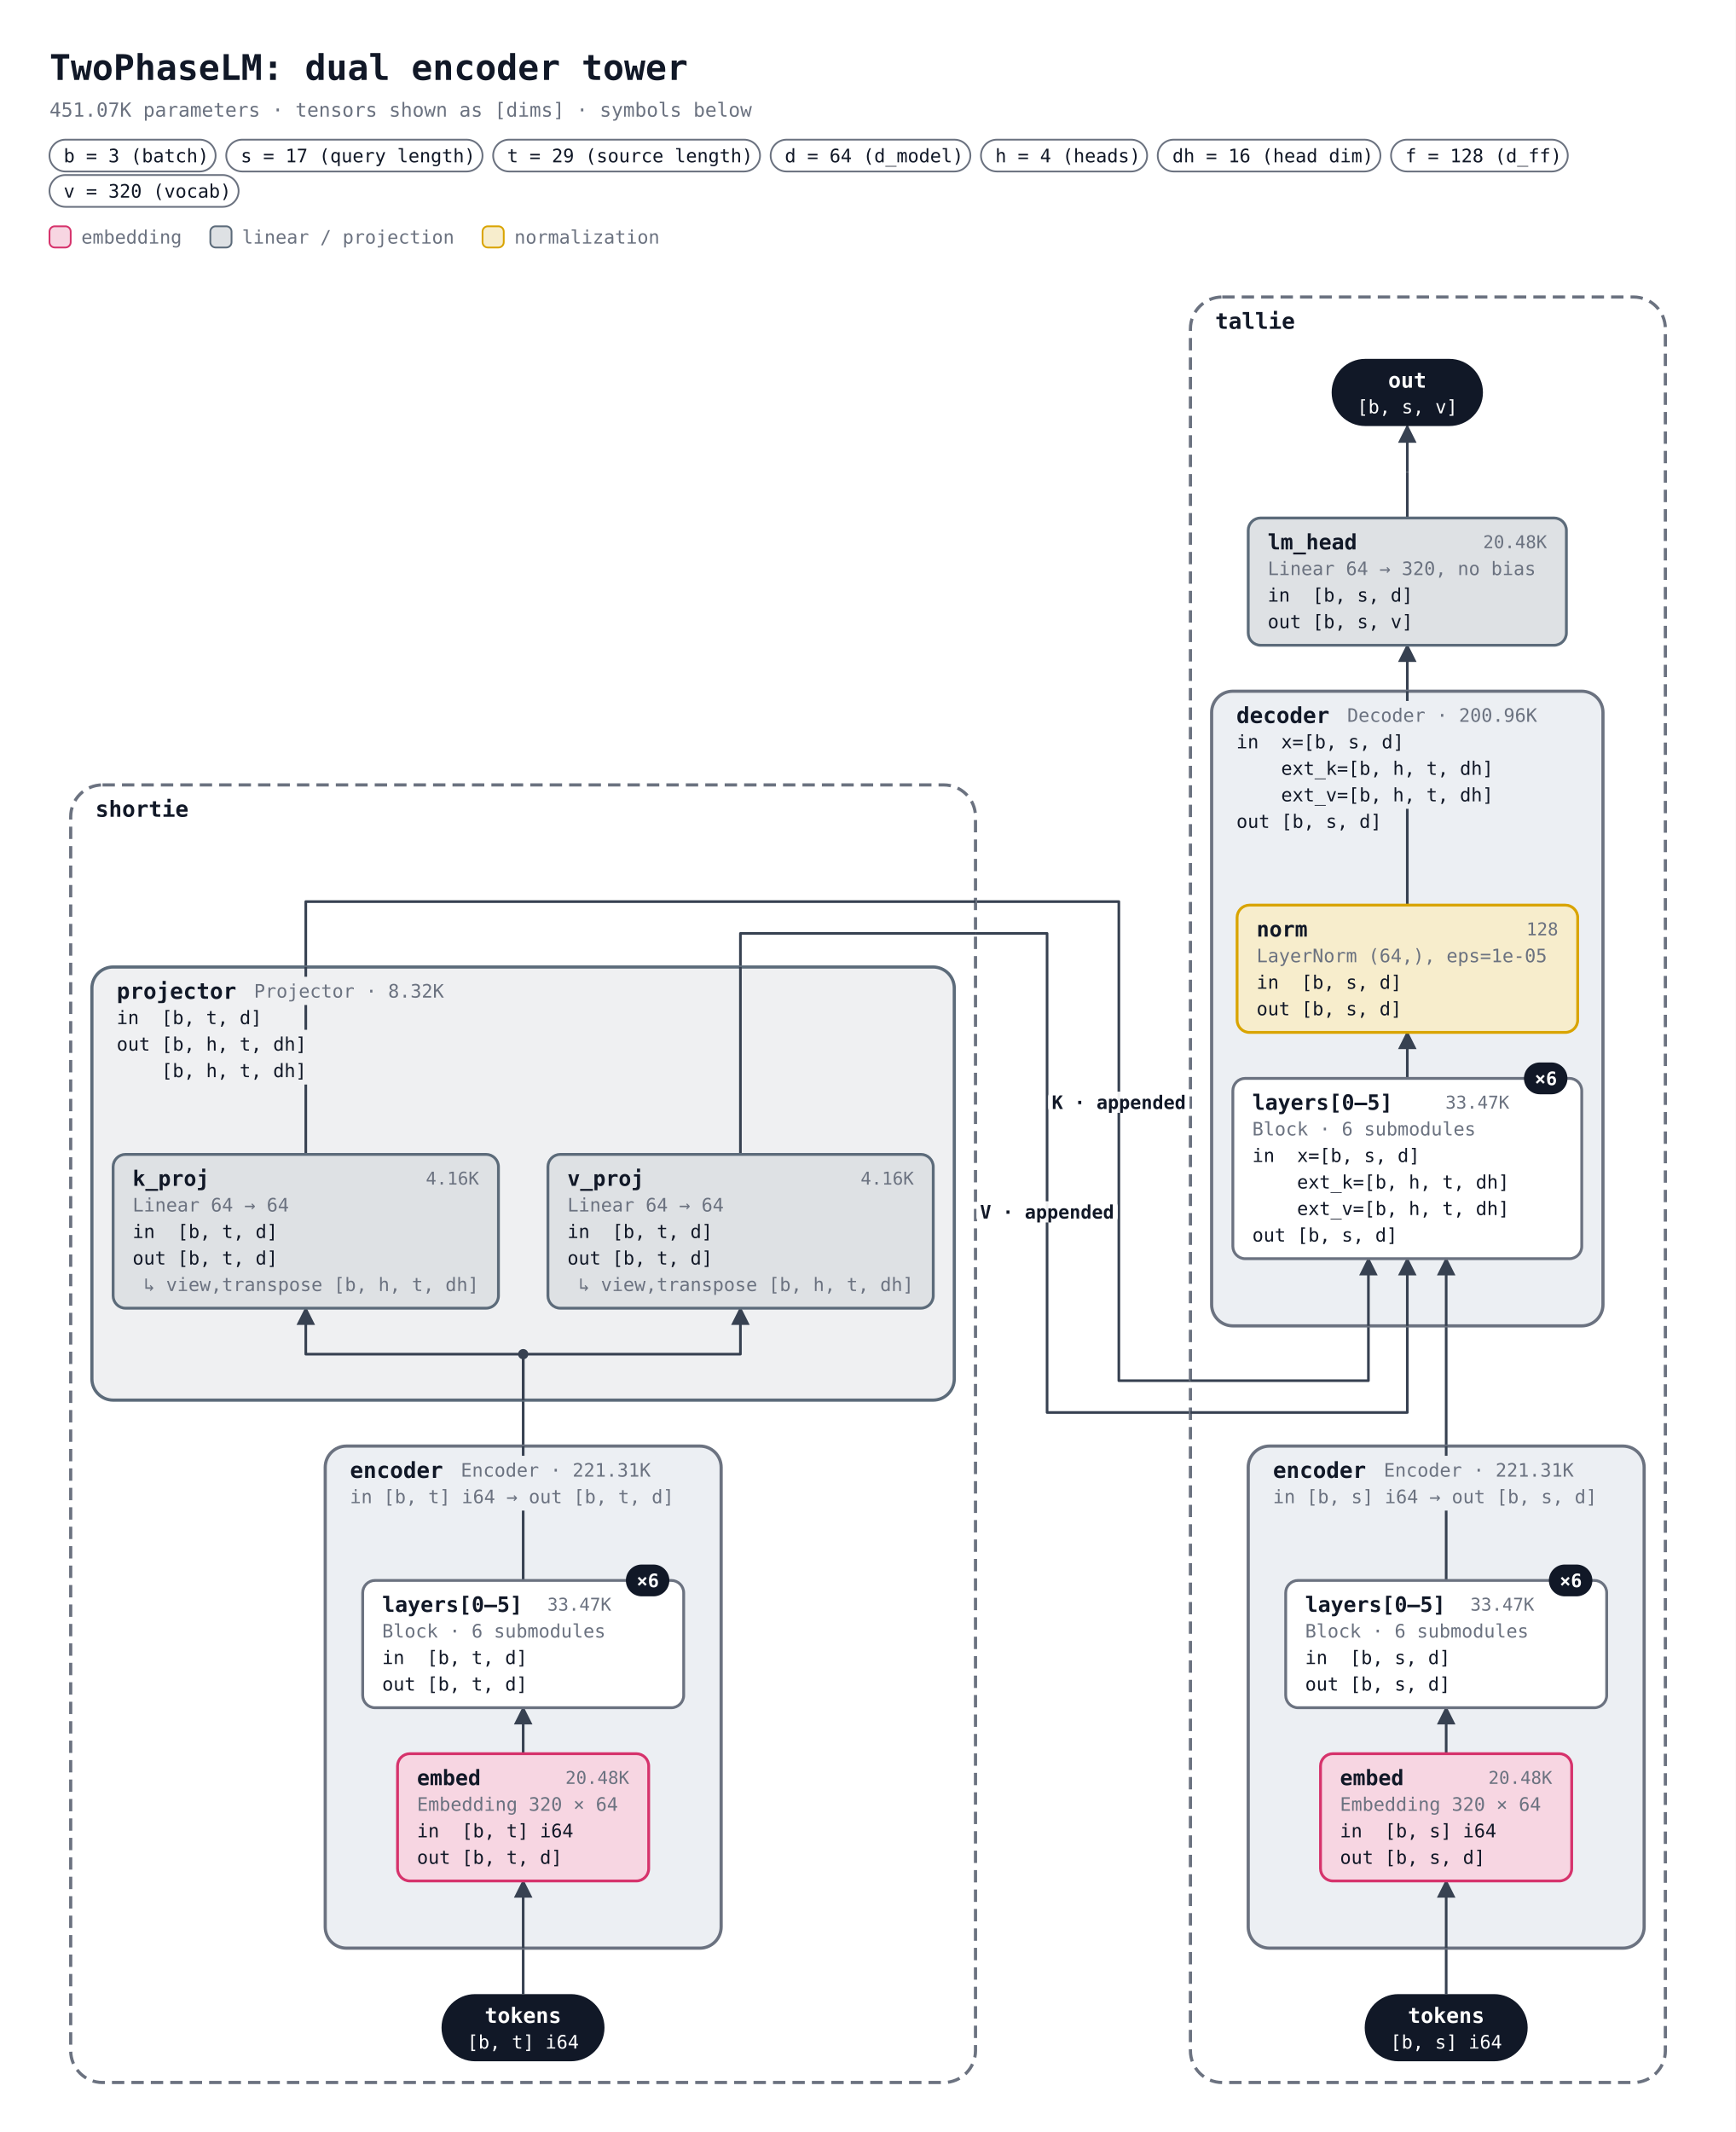
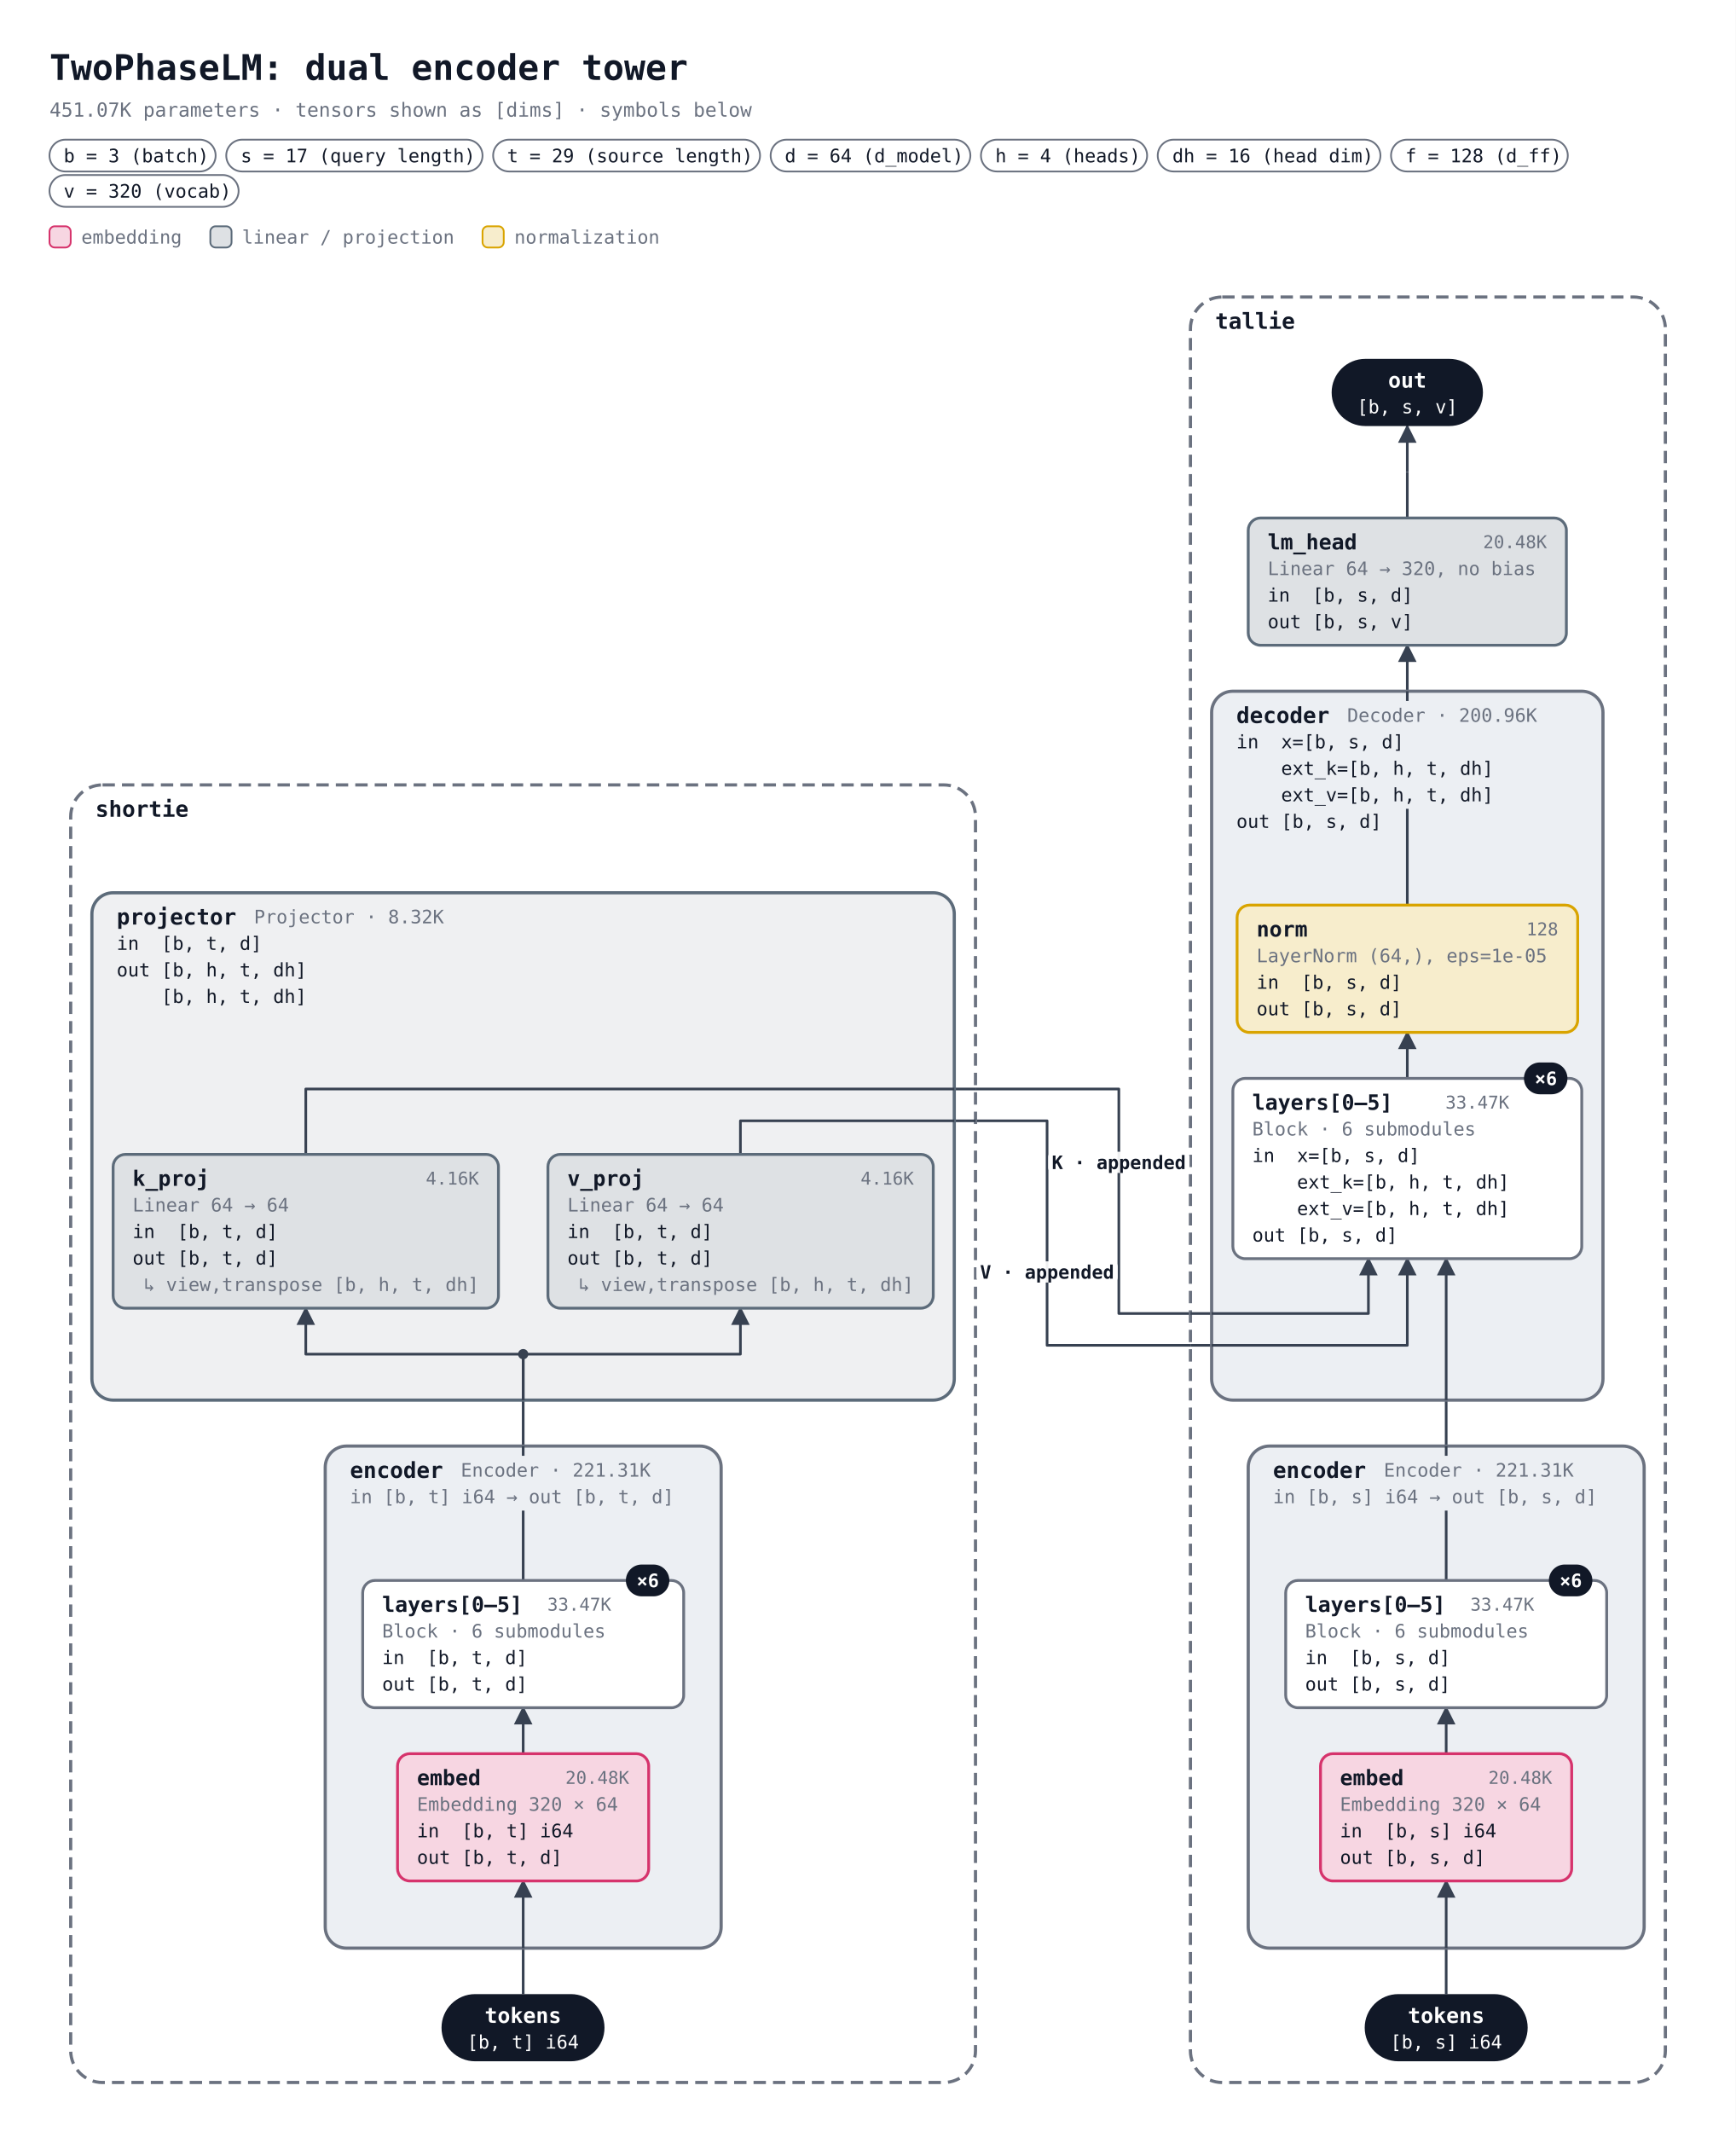
<svg xmlns="http://www.w3.org/2000/svg" width="982" height="1206" viewBox="0 0 982 1206" font-family="ui-monospace, &quot;SF Mono&quot;, Menlo, Consolas, &quot;DejaVu Sans Mono&quot;, &quot;Liberation Mono&quot;, monospace">
  <defs>
    <marker id="arr" viewBox="0 0 10 10" refX="9" refY="5" markerWidth="7" markerHeight="7" orient="auto">
      <path d="M0,0 L10,5 L0,10 z" fill="#374151" />
    </marker>
  </defs>
  <rect width="100%" height="100%" fill="#ffffff" />
  <g transform="translate(28,28)">
    <text x="0.0" y="17.2" font-size="20" font-weight="bold" fill="#111827" text-anchor="start">TwoPhaseLM: dual encoder tower</text>
    <text x="0.0" y="38.0" font-size="11" font-weight="normal" fill="#6b7280" text-anchor="start">451.07K parameters · tensors shown as [dims] · symbols below</text>
    <rect x="0" y="51" width="94" height="18" rx="9" fill="none" stroke="#6b7280" />
    <text x="8.0" y="63.8" font-size="10.5" font-weight="normal" fill="#111827" text-anchor="start">b = 3 (batch)</text>
    <rect x="100" y="51" width="145" height="18" rx="9" fill="none" stroke="#6b7280" />
    <text x="108.2" y="63.8" font-size="10.5" font-weight="normal" fill="#111827" text-anchor="start">s = 17 (query length)</text>
    <rect x="251" y="51" width="151" height="18" rx="9" fill="none" stroke="#6b7280" />
    <text x="258.9" y="63.8" font-size="10.5" font-weight="normal" fill="#111827" text-anchor="start">t = 29 (source length)</text>
    <rect x="408" y="51" width="113" height="18" rx="9" fill="none" stroke="#6b7280" />
    <text x="416.0" y="63.8" font-size="10.5" font-weight="normal" fill="#111827" text-anchor="start">d = 64 (d_model)</text>
    <rect x="527" y="51" width="94" height="18" rx="9" fill="none" stroke="#6b7280" />
    <text x="535.1" y="63.8" font-size="10.5" font-weight="normal" fill="#111827" text-anchor="start">h = 4 (heads)</text>
    <rect x="627" y="51" width="126" height="18" rx="9" fill="none" stroke="#6b7280" />
    <text x="635.3" y="63.8" font-size="10.5" font-weight="normal" fill="#111827" text-anchor="start">dh = 16 (head dim)</text>
    <rect x="759" y="51" width="100" height="18" rx="9" fill="none" stroke="#6b7280" />
    <text x="767.1" y="63.8" font-size="10.5" font-weight="normal" fill="#111827" text-anchor="start">f = 128 (d_ff)</text>
    <rect x="0" y="71" width="107" height="18" rx="9" fill="none" stroke="#6b7280" />
    <text x="8.0" y="83.8" font-size="10.5" font-weight="normal" fill="#111827" text-anchor="start">v = 320 (vocab)</text>
    <rect x="0" y="100" width="12" height="12" rx="3" fill="#f7d6e2" stroke="#d6336c" />
    <text x="18.0" y="109.8" font-size="10.5" font-weight="normal" fill="#6b7280" text-anchor="start">embedding</text>
    <rect x="91" y="100" width="12" height="12" rx="3" fill="#dee1e4" stroke="#5c6b7a" />
    <text x="108.9" y="109.8" font-size="10.5" font-weight="normal" fill="#6b7280" text-anchor="start">linear / projection</text>
    <rect x="245" y="100" width="12" height="12" rx="3" fill="#f7edcc" stroke="#d9a400" />
    <text x="263.0" y="109.8" font-size="10.5" font-weight="normal" fill="#6b7280" text-anchor="start">normalization</text>
  </g>
  <g transform="translate(40.0,160)">
    <g transform="translate(0.0,0.0)">
-       <polyline points="511.9,350.0 593.0,350.0 593.0,621.0 633.5,621.0" fill="none" stroke="#374151" stroke-width="1.5" stroke-linejoin="round" />
-       <polyline points="511.9,368.0 552.4,368.0 552.4,639.0 633.5,639.0" fill="none" stroke="#374151" stroke-width="1.5" stroke-linejoin="round" />
+       <polyline points="511.9,456.0 593.0,456.0 593.0,583.0 633.5,583.0" fill="none" stroke="#374151" stroke-width="1.5" stroke-linejoin="round" />
+       <polyline points="511.9,474.0 552.4,474.0 552.4,601.0 633.5,601.0" fill="none" stroke="#374151" stroke-width="1.5" stroke-linejoin="round" />
      <g transform="translate(0.0,284.0)">
        <rect width="511.9" height="734.0" rx="18" fill="none" stroke="#6b7280" stroke-width="1.8" stroke-dasharray="7 4" />
        <polyline points="256.0,684.0 256.0,658.0" fill="none" stroke="#374151" stroke-width="1.5" stroke-linejoin="round" />
        <polyline points="256.0,374.0 256.0,348.0" fill="none" stroke="#374151" stroke-width="1.5" stroke-linejoin="round" />
-         <polyline points="133.0,103.0 133.0,66.0 511.9,66.0" fill="none" stroke="#374151" stroke-width="1.5" stroke-linejoin="round" />
-         <polyline points="378.9,103.0 378.9,84.0 511.9,84.0" fill="none" stroke="#374151" stroke-width="1.5" stroke-linejoin="round" />
+         <polyline points="499.9,172.0 511.9,172.0" fill="none" stroke="#374151" stroke-width="1.5" stroke-linejoin="round" />
+         <polyline points="499.9,190.0 511.9,190.0" fill="none" stroke="#374151" stroke-width="1.5" stroke-linejoin="round" />
        <g transform="translate(209.8,684.0)">
          <rect width="92.2" height="38" rx="19" fill="#111827" stroke="none" />
          <text x="46.1" y="16.3" font-size="12" font-weight="bold" fill="#ffffff" text-anchor="middle">tokens</text>
          <text x="46.1" y="30.8" font-size="10.5" font-weight="normal" fill="#ffffff" text-anchor="middle">[b, t] i64</text>
        </g>
        <g transform="translate(144.0,374.0)">
          <rect width="224.0" height="284.0" rx="12" fill="#eceff3" stroke="#6b7280" stroke-width="1.8" />
          <polyline points="112.0,284.0 112.0,246.0" fill="none" stroke="#374151" stroke-width="1.5" stroke-linejoin="round" marker-end="url(#arr)" />
          <polyline points="112.0,174.0 112.0,148.0" fill="none" stroke="#374151" stroke-width="1.5" stroke-linejoin="round" marker-end="url(#arr)" />
          <polyline points="112.0,76.0 112.0,0.0" fill="none" stroke="#374151" stroke-width="1.5" stroke-linejoin="round" />
          <g transform="translate(40.9,174.0)">
            <rect width="142.1" height="72.0" rx="7" fill="#f7d6e2" stroke="#d6336c" stroke-width="1.6" />
            <text x="11.0" y="17.8" font-size="12" font-weight="bold" fill="#111827" text-anchor="start">embed</text>
            <text x="131.1" y="17.1" font-size="10" font-weight="normal" fill="#6b7280" text-anchor="end">20.48K</text>
            <text x="11.0" y="32.3" font-size="10.5" font-weight="normal" fill="#6b7280" text-anchor="start">Embedding  320 × 64</text>
            <text x="11.0" y="47.3" font-size="10.5" font-weight="normal" fill="#111827" text-anchor="start">in</text>
            <text x="36.3" y="47.3" font-size="10.5" font-weight="normal" fill="#111827" text-anchor="start">[b, t] i64</text>
            <text x="11.0" y="62.3" font-size="10.5" font-weight="normal" fill="#111827" text-anchor="start">out</text>
            <text x="36.3" y="62.3" font-size="10.5" font-weight="normal" fill="#111827" text-anchor="start">[b, t, d]</text>
          </g>
          <g transform="translate(21.2,76.0)">
            <rect width="181.6" height="72.0" rx="7" fill="#ffffff" stroke="#6b7280" stroke-width="1.6" />
            <text x="11.0" y="17.8" font-size="12" font-weight="bold" fill="#111827" text-anchor="start">layers[0–5]</text>
            <text x="140.6" y="17.1" font-size="10" font-weight="normal" fill="#6b7280" text-anchor="end">33.47K</text>
            <text x="11.0" y="32.3" font-size="10.5" font-weight="normal" fill="#6b7280" text-anchor="start">Block · 6 submodules</text>
            <text x="11.0" y="47.3" font-size="10.5" font-weight="normal" fill="#111827" text-anchor="start">in</text>
            <text x="36.3" y="47.3" font-size="10.5" font-weight="normal" fill="#111827" text-anchor="start">[b, t, d]</text>
            <text x="11.0" y="62.3" font-size="10.5" font-weight="normal" fill="#111827" text-anchor="start">out</text>
            <text x="36.3" y="62.3" font-size="10.5" font-weight="normal" fill="#111827" text-anchor="start">[b, t, d]</text>
            <rect x="148.9" y="-9" width="24.6" height="18" rx="9" fill="#111827" />
            <text x="161.3" y="3.8" font-size="10.5" font-weight="bold" fill="#ffffff" text-anchor="middle">×6</text>
          </g>
          <rect x="10" y="5.5" width="178.1" height="16" rx="3" fill="#eceff3" />
          <text x="14.0" y="18.0" font-size="12.5" font-weight="bold" fill="#111827" text-anchor="start">encoder</text>
          <text x="76.7" y="17.3" font-size="10.5" font-weight="normal" fill="#6b7280" text-anchor="start">Encoder · 221.31K</text>
          <rect x="10" y="20.5" width="204.0" height="16" rx="3" fill="#eceff3" />
          <text x="14.0" y="32.3" font-size="10.5" font-weight="normal" fill="#6b7280" text-anchor="start">in [b, t] i64  →  out [b, t, d]</text>
        </g>
-         <g transform="translate(12.0,103.0)">
-           <rect width="487.9" height="245.0" rx="12" fill="#eff0f2" stroke="#5c6b7a" stroke-width="1.8" />
-           <polyline points="244.0,245.0 244.0,219.0 121.0,219.0 121.0,193.0" fill="none" stroke="#374151" stroke-width="1.5" stroke-linejoin="round" marker-end="url(#arr)" />
-           <polyline points="244.0,245.0 244.0,219.0 366.9,219.0 366.9,193.0" fill="none" stroke="#374151" stroke-width="1.5" stroke-linejoin="round" marker-end="url(#arr)" />
-           <polyline points="121.0,106.0 121.0,0.0" fill="none" stroke="#374151" stroke-width="1.5" stroke-linejoin="round" />
-           <polyline points="366.9,106.0 366.9,0.0" fill="none" stroke="#374151" stroke-width="1.5" stroke-linejoin="round" />
-           <g transform="translate(12.0,106.0)">
+         <g transform="translate(12.0,61.0)">
+           <rect width="487.9" height="287.0" rx="12" fill="#eff0f2" stroke="#5c6b7a" stroke-width="1.8" />
+           <polyline points="244.0,287.0 244.0,261.0 121.0,261.0 121.0,235.0" fill="none" stroke="#374151" stroke-width="1.5" stroke-linejoin="round" marker-end="url(#arr)" />
+           <polyline points="244.0,287.0 244.0,261.0 366.9,261.0 366.9,235.0" fill="none" stroke="#374151" stroke-width="1.5" stroke-linejoin="round" marker-end="url(#arr)" />
+           <polyline points="121.0,148.0 121.0,111.0 487.9,111.0" fill="none" stroke="#374151" stroke-width="1.5" stroke-linejoin="round" />
+           <polyline points="366.9,148.0 366.9,129.0 487.9,129.0" fill="none" stroke="#374151" stroke-width="1.5" stroke-linejoin="round" />
+           <g transform="translate(12.0,148.0)">
            <rect width="218.0" height="87.0" rx="7" fill="#dee1e4" stroke="#5c6b7a" stroke-width="1.6" />
            <text x="11.0" y="17.8" font-size="12" font-weight="bold" fill="#111827" text-anchor="start">k_proj</text>
            <text x="207.0" y="17.1" font-size="10" font-weight="normal" fill="#6b7280" text-anchor="end">4.16K</text>
            <text x="11.0" y="32.3" font-size="10.5" font-weight="normal" fill="#6b7280" text-anchor="start">Linear  64 → 64</text>
            <text x="11.0" y="47.3" font-size="10.5" font-weight="normal" fill="#111827" text-anchor="start">in</text>
            <text x="36.3" y="47.3" font-size="10.5" font-weight="normal" fill="#111827" text-anchor="start">[b, t, d]</text>
            <text x="11.0" y="62.3" font-size="10.5" font-weight="normal" fill="#111827" text-anchor="start">out</text>
            <text x="36.3" y="62.3" font-size="10.5" font-weight="normal" fill="#111827" text-anchor="start">[b, t, d]</text>
            <text x="17.3" y="77.3" font-size="10.5" font-weight="normal" fill="#6b7280" text-anchor="start">↳ view,transpose [b, h, t, dh]</text>
          </g>
-           <g transform="translate(258.0,106.0)">
+           <g transform="translate(258.0,148.0)">
            <rect width="218.0" height="87.0" rx="7" fill="#dee1e4" stroke="#5c6b7a" stroke-width="1.6" />
            <text x="11.0" y="17.8" font-size="12" font-weight="bold" fill="#111827" text-anchor="start">v_proj</text>
            <text x="207.0" y="17.1" font-size="10" font-weight="normal" fill="#6b7280" text-anchor="end">4.16K</text>
            <text x="11.0" y="32.3" font-size="10.5" font-weight="normal" fill="#6b7280" text-anchor="start">Linear  64 → 64</text>
            <text x="11.0" y="47.3" font-size="10.5" font-weight="normal" fill="#111827" text-anchor="start">in</text>
            <text x="36.3" y="47.3" font-size="10.5" font-weight="normal" fill="#111827" text-anchor="start">[b, t, d]</text>
            <text x="11.0" y="62.3" font-size="10.5" font-weight="normal" fill="#111827" text-anchor="start">out</text>
            <text x="36.3" y="62.3" font-size="10.5" font-weight="normal" fill="#111827" text-anchor="start">[b, t, d]</text>
            <text x="17.3" y="77.3" font-size="10.5" font-weight="normal" fill="#6b7280" text-anchor="start">↳ view,transpose [b, h, t, dh]</text>
          </g>
          <rect x="10" y="5.5" width="193.2" height="16" rx="3" fill="#eff0f2" />
          <text x="14.0" y="18.0" font-size="12.5" font-weight="bold" fill="#111827" text-anchor="start">projector</text>
          <text x="91.7" y="17.3" font-size="10.5" font-weight="normal" fill="#6b7280" text-anchor="start">Projector · 8.32K</text>
          <rect x="10" y="20.5" width="90.2" height="16" rx="3" fill="#eff0f2" />
          <text x="14.0" y="32.3" font-size="10.5" font-weight="normal" fill="#111827" text-anchor="start">in</text>
          <text x="39.3" y="32.3" font-size="10.5" font-weight="normal" fill="#111827" text-anchor="start">[b, t, d]</text>
          <rect x="10" y="35.5" width="115.5" height="16" rx="3" fill="#eff0f2" />
          <text x="14.0" y="47.3" font-size="10.5" font-weight="normal" fill="#111827" text-anchor="start">out</text>
          <text x="39.3" y="47.3" font-size="10.5" font-weight="normal" fill="#111827" text-anchor="start">[b, h, t, dh]</text>
          <rect x="10" y="50.5" width="115.5" height="16" rx="3" fill="#eff0f2" />
          <text x="39.3" y="62.3" font-size="10.5" font-weight="normal" fill="#111827" text-anchor="start">[b, h, t, dh]</text>
        </g>
        <rect x="10" y="5.5" width="60.7" height="16" rx="3" fill="#ffffff" />
        <text x="14.0" y="18.0" font-size="12.5" font-weight="bold" fill="#111827" text-anchor="start">shortie</text>
      </g>
      <g transform="translate(633.5,8.0)">
        <rect width="268.7" height="1010.0" rx="18" fill="none" stroke="#6b7280" stroke-width="1.8" stroke-dasharray="7 4" />
        <polyline points="144.7,960.0 144.7,934.0" fill="none" stroke="#374151" stroke-width="1.5" stroke-linejoin="round" />
-         <polyline points="144.7,650.0 144.7,582.0" fill="none" stroke="#374151" stroke-width="1.5" stroke-linejoin="round" />
-         <polyline points="0.0,613.0 100.7,613.0 100.7,582.0" fill="none" stroke="#374151" stroke-width="1.5" stroke-linejoin="round" />
-         <polyline points="0.0,631.0 122.7,631.0 122.7,582.0" fill="none" stroke="#374151" stroke-width="1.5" stroke-linejoin="round" />
+         <polyline points="144.7,650.0 144.7,624.0" fill="none" stroke="#374151" stroke-width="1.5" stroke-linejoin="round" />
+         <polyline points="0.0,575.0 12.0,575.0" fill="none" stroke="#374151" stroke-width="1.5" stroke-linejoin="round" />
+         <polyline points="0.0,593.0 12.0,593.0" fill="none" stroke="#374151" stroke-width="1.5" stroke-linejoin="round" />
        <polyline points="122.7,223.0 122.7,197.0" fill="none" stroke="#374151" stroke-width="1.5" stroke-linejoin="round" marker-end="url(#arr)" />
        <polyline points="122.7,125.0 122.7,99.0" fill="none" stroke="#374151" stroke-width="1.5" stroke-linejoin="round" />
        <polyline points="122.7,99.0 122.7,73.0" fill="none" stroke="#374151" stroke-width="1.5" stroke-linejoin="round" marker-end="url(#arr)" />
        <g transform="translate(98.6,960.0)">
          <rect width="92.2" height="38" rx="19" fill="#111827" stroke="none" />
          <text x="46.1" y="16.3" font-size="12" font-weight="bold" fill="#ffffff" text-anchor="middle">tokens</text>
          <text x="46.1" y="30.8" font-size="10.5" font-weight="normal" fill="#ffffff" text-anchor="middle">[b, s] i64</text>
        </g>
        <g transform="translate(32.7,650.0)">
          <rect width="224.0" height="284.0" rx="12" fill="#eceff3" stroke="#6b7280" stroke-width="1.8" />
          <polyline points="112.0,284.0 112.0,246.0" fill="none" stroke="#374151" stroke-width="1.5" stroke-linejoin="round" marker-end="url(#arr)" />
          <polyline points="112.0,174.0 112.0,148.0" fill="none" stroke="#374151" stroke-width="1.5" stroke-linejoin="round" marker-end="url(#arr)" />
          <polyline points="112.0,76.0 112.0,0.0" fill="none" stroke="#374151" stroke-width="1.5" stroke-linejoin="round" />
          <g transform="translate(40.9,174.0)">
            <rect width="142.1" height="72.0" rx="7" fill="#f7d6e2" stroke="#d6336c" stroke-width="1.6" />
            <text x="11.0" y="17.8" font-size="12" font-weight="bold" fill="#111827" text-anchor="start">embed</text>
            <text x="131.1" y="17.1" font-size="10" font-weight="normal" fill="#6b7280" text-anchor="end">20.48K</text>
            <text x="11.0" y="32.3" font-size="10.5" font-weight="normal" fill="#6b7280" text-anchor="start">Embedding  320 × 64</text>
            <text x="11.0" y="47.3" font-size="10.5" font-weight="normal" fill="#111827" text-anchor="start">in</text>
            <text x="36.3" y="47.3" font-size="10.5" font-weight="normal" fill="#111827" text-anchor="start">[b, s] i64</text>
            <text x="11.0" y="62.3" font-size="10.5" font-weight="normal" fill="#111827" text-anchor="start">out</text>
            <text x="36.3" y="62.3" font-size="10.5" font-weight="normal" fill="#111827" text-anchor="start">[b, s, d]</text>
          </g>
          <g transform="translate(21.2,76.0)">
            <rect width="181.6" height="72.0" rx="7" fill="#ffffff" stroke="#6b7280" stroke-width="1.6" />
            <text x="11.0" y="17.8" font-size="12" font-weight="bold" fill="#111827" text-anchor="start">layers[0–5]</text>
            <text x="140.6" y="17.1" font-size="10" font-weight="normal" fill="#6b7280" text-anchor="end">33.47K</text>
            <text x="11.0" y="32.3" font-size="10.5" font-weight="normal" fill="#6b7280" text-anchor="start">Block · 6 submodules</text>
            <text x="11.0" y="47.3" font-size="10.5" font-weight="normal" fill="#111827" text-anchor="start">in</text>
            <text x="36.3" y="47.3" font-size="10.5" font-weight="normal" fill="#111827" text-anchor="start">[b, s, d]</text>
            <text x="11.0" y="62.3" font-size="10.5" font-weight="normal" fill="#111827" text-anchor="start">out</text>
            <text x="36.3" y="62.3" font-size="10.5" font-weight="normal" fill="#111827" text-anchor="start">[b, s, d]</text>
            <rect x="148.9" y="-9" width="24.6" height="18" rx="9" fill="#111827" />
            <text x="161.3" y="3.8" font-size="10.5" font-weight="bold" fill="#ffffff" text-anchor="middle">×6</text>
          </g>
          <rect x="10" y="5.5" width="178.1" height="16" rx="3" fill="#eceff3" />
          <text x="14.0" y="18.0" font-size="12.5" font-weight="bold" fill="#111827" text-anchor="start">encoder</text>
          <text x="76.7" y="17.3" font-size="10.5" font-weight="normal" fill="#6b7280" text-anchor="start">Encoder · 221.31K</text>
          <rect x="10" y="20.5" width="204.0" height="16" rx="3" fill="#eceff3" />
          <text x="14.0" y="32.3" font-size="10.5" font-weight="normal" fill="#6b7280" text-anchor="start">in [b, s] i64  →  out [b, s, d]</text>
        </g>
        <g transform="translate(12.0,223.0)">
-           <rect width="221.4" height="359.0" rx="12" fill="#eceff3" stroke="#6b7280" stroke-width="1.8" />
-           <polyline points="132.7,359.0 132.7,321.0" fill="none" stroke="#374151" stroke-width="1.5" stroke-linejoin="round" marker-end="url(#arr)" />
-           <polyline points="88.7,359.0 88.7,321.0" fill="none" stroke="#374151" stroke-width="1.5" stroke-linejoin="round" marker-end="url(#arr)" />
-           <polyline points="110.7,359.0 110.7,321.0" fill="none" stroke="#374151" stroke-width="1.5" stroke-linejoin="round" marker-end="url(#arr)" />
+           <rect width="221.4" height="401.0" rx="12" fill="#eceff3" stroke="#6b7280" stroke-width="1.8" />
+           <polyline points="132.7,401.0 132.7,321.0" fill="none" stroke="#374151" stroke-width="1.5" stroke-linejoin="round" marker-end="url(#arr)" />
+           <polyline points="0.0,352.0 88.7,352.0 88.7,321.0" fill="none" stroke="#374151" stroke-width="1.5" stroke-linejoin="round" marker-end="url(#arr)" />
+           <polyline points="0.0,370.0 110.7,370.0 110.7,321.0" fill="none" stroke="#374151" stroke-width="1.5" stroke-linejoin="round" marker-end="url(#arr)" />
          <polyline points="110.7,219.0 110.7,193.0" fill="none" stroke="#374151" stroke-width="1.5" stroke-linejoin="round" marker-end="url(#arr)" />
          <polyline points="110.7,121.0 110.7,0.0" fill="none" stroke="#374151" stroke-width="1.5" stroke-linejoin="round" />
          <g transform="translate(12.0,219.0)">
            <rect width="197.4" height="102.0" rx="7" fill="#ffffff" stroke="#6b7280" stroke-width="1.6" />
            <text x="11.0" y="17.8" font-size="12" font-weight="bold" fill="#111827" text-anchor="start">layers[0–5]</text>
            <text x="156.4" y="17.1" font-size="10" font-weight="normal" fill="#6b7280" text-anchor="end">33.47K</text>
            <text x="11.0" y="32.3" font-size="10.5" font-weight="normal" fill="#6b7280" text-anchor="start">Block · 6 submodules</text>
            <text x="11.0" y="47.3" font-size="10.5" font-weight="normal" fill="#111827" text-anchor="start">in</text>
            <text x="36.3" y="47.3" font-size="10.5" font-weight="normal" fill="#111827" text-anchor="start">x=[b, s, d]</text>
            <text x="36.3" y="62.3" font-size="10.5" font-weight="normal" fill="#111827" text-anchor="start">ext_k=[b, h, t, dh]</text>
            <text x="36.3" y="77.3" font-size="10.5" font-weight="normal" fill="#111827" text-anchor="start">ext_v=[b, h, t, dh]</text>
            <text x="11.0" y="92.3" font-size="10.5" font-weight="normal" fill="#111827" text-anchor="start">out</text>
            <text x="36.3" y="92.3" font-size="10.5" font-weight="normal" fill="#111827" text-anchor="start">[b, s, d]</text>
            <rect x="164.7" y="-9" width="24.6" height="18" rx="9" fill="#111827" />
            <text x="177.1" y="3.8" font-size="10.5" font-weight="bold" fill="#ffffff" text-anchor="middle">×6</text>
          </g>
          <g transform="translate(14.4,121.0)">
            <rect width="192.7" height="72.0" rx="7" fill="#f7edcc" stroke="#d9a400" stroke-width="1.6" />
            <text x="11.0" y="17.8" font-size="12" font-weight="bold" fill="#111827" text-anchor="start">norm</text>
            <text x="181.7" y="17.1" font-size="10" font-weight="normal" fill="#6b7280" text-anchor="end">128</text>
            <text x="11.0" y="32.3" font-size="10.5" font-weight="normal" fill="#6b7280" text-anchor="start">LayerNorm  (64,), eps=1e-05</text>
            <text x="11.0" y="47.3" font-size="10.5" font-weight="normal" fill="#111827" text-anchor="start">in</text>
            <text x="36.3" y="47.3" font-size="10.5" font-weight="normal" fill="#111827" text-anchor="start">[b, s, d]</text>
            <text x="11.0" y="62.3" font-size="10.5" font-weight="normal" fill="#111827" text-anchor="start">out</text>
            <text x="36.3" y="62.3" font-size="10.5" font-weight="normal" fill="#111827" text-anchor="start">[b, s, d]</text>
          </g>
          <rect x="10" y="5.5" width="178.1" height="16" rx="3" fill="#eceff3" />
          <text x="14.0" y="18.0" font-size="12.5" font-weight="bold" fill="#111827" text-anchor="start">decoder</text>
          <text x="76.7" y="17.3" font-size="10.5" font-weight="normal" fill="#6b7280" text-anchor="start">Decoder · 200.96K</text>
          <rect x="10" y="20.5" width="102.8" height="16" rx="3" fill="#eceff3" />
          <text x="14.0" y="32.3" font-size="10.5" font-weight="normal" fill="#111827" text-anchor="start">in</text>
          <text x="39.3" y="32.3" font-size="10.5" font-weight="normal" fill="#111827" text-anchor="start">x=[b, s, d]</text>
          <rect x="10" y="35.5" width="153.4" height="16" rx="3" fill="#eceff3" />
          <text x="39.3" y="47.3" font-size="10.5" font-weight="normal" fill="#111827" text-anchor="start">ext_k=[b, h, t, dh]</text>
          <rect x="10" y="50.5" width="153.4" height="16" rx="3" fill="#eceff3" />
          <text x="39.3" y="62.3" font-size="10.5" font-weight="normal" fill="#111827" text-anchor="start">ext_v=[b, h, t, dh]</text>
          <rect x="10" y="65.5" width="90.2" height="16" rx="3" fill="#eceff3" />
          <text x="14.0" y="77.3" font-size="10.5" font-weight="normal" fill="#111827" text-anchor="start">out</text>
          <text x="39.3" y="77.3" font-size="10.5" font-weight="normal" fill="#111827" text-anchor="start">[b, s, d]</text>
        </g>
        <g transform="translate(32.7,125.0)">
          <rect width="180.0" height="72.0" rx="7" fill="#dee1e4" stroke="#5c6b7a" stroke-width="1.6" />
          <text x="11.0" y="17.8" font-size="12" font-weight="bold" fill="#111827" text-anchor="start">lm_head</text>
          <text x="169.0" y="17.1" font-size="10" font-weight="normal" fill="#6b7280" text-anchor="end">20.48K</text>
          <text x="11.0" y="32.3" font-size="10.5" font-weight="normal" fill="#6b7280" text-anchor="start">Linear  64 → 320, no bias</text>
          <text x="11.0" y="47.3" font-size="10.5" font-weight="normal" fill="#111827" text-anchor="start">in</text>
          <text x="36.3" y="47.3" font-size="10.5" font-weight="normal" fill="#111827" text-anchor="start">[b, s, d]</text>
          <text x="11.0" y="62.3" font-size="10.5" font-weight="normal" fill="#111827" text-anchor="start">out</text>
          <text x="36.3" y="62.3" font-size="10.5" font-weight="normal" fill="#111827" text-anchor="start">[b, s, v]</text>
        </g>
        <g transform="translate(79.9,35.0)">
          <rect width="85.6" height="38" rx="19" fill="#111827" stroke="none" />
          <text x="42.8" y="16.3" font-size="12" font-weight="bold" fill="#ffffff" text-anchor="middle">out</text>
          <text x="42.8" y="30.8" font-size="10.5" font-weight="normal" fill="#ffffff" text-anchor="middle">[b, s, v]</text>
        </g>
        <rect x="10" y="5.5" width="53.1" height="16" rx="3" fill="#ffffff" />
        <text x="14.0" y="18.0" font-size="12.5" font-weight="bold" fill="#111827" text-anchor="start">tallie</text>
      </g>
-       <rect x="553.0" y="457.5" width="80.0" height="12" rx="3" fill="#ffffff" opacity="0.92" />
-       <text x="593.0" y="467.3" font-size="10.5" font-weight="bold" fill="#111827" text-anchor="middle">K · appended</text>
-       <rect x="512.4" y="519.5" width="80.0" height="12" rx="3" fill="#ffffff" opacity="0.92" />
-       <text x="552.4" y="529.3" font-size="10.5" font-weight="bold" fill="#111827" text-anchor="middle">V · appended</text>
+       <rect x="553.0" y="491.5" width="80.0" height="12" rx="3" fill="#ffffff" opacity="0.92" />
+       <text x="593.0" y="501.3" font-size="10.5" font-weight="bold" fill="#111827" text-anchor="middle">K · appended</text>
+       <rect x="512.4" y="553.5" width="80.0" height="12" rx="3" fill="#ffffff" opacity="0.92" />
+       <text x="552.4" y="563.3" font-size="10.5" font-weight="bold" fill="#111827" text-anchor="middle">V · appended</text>
    </g>
    <circle cx="256.0" cy="606.0" r="2.9" fill="#374151" />
  </g>
</svg>
